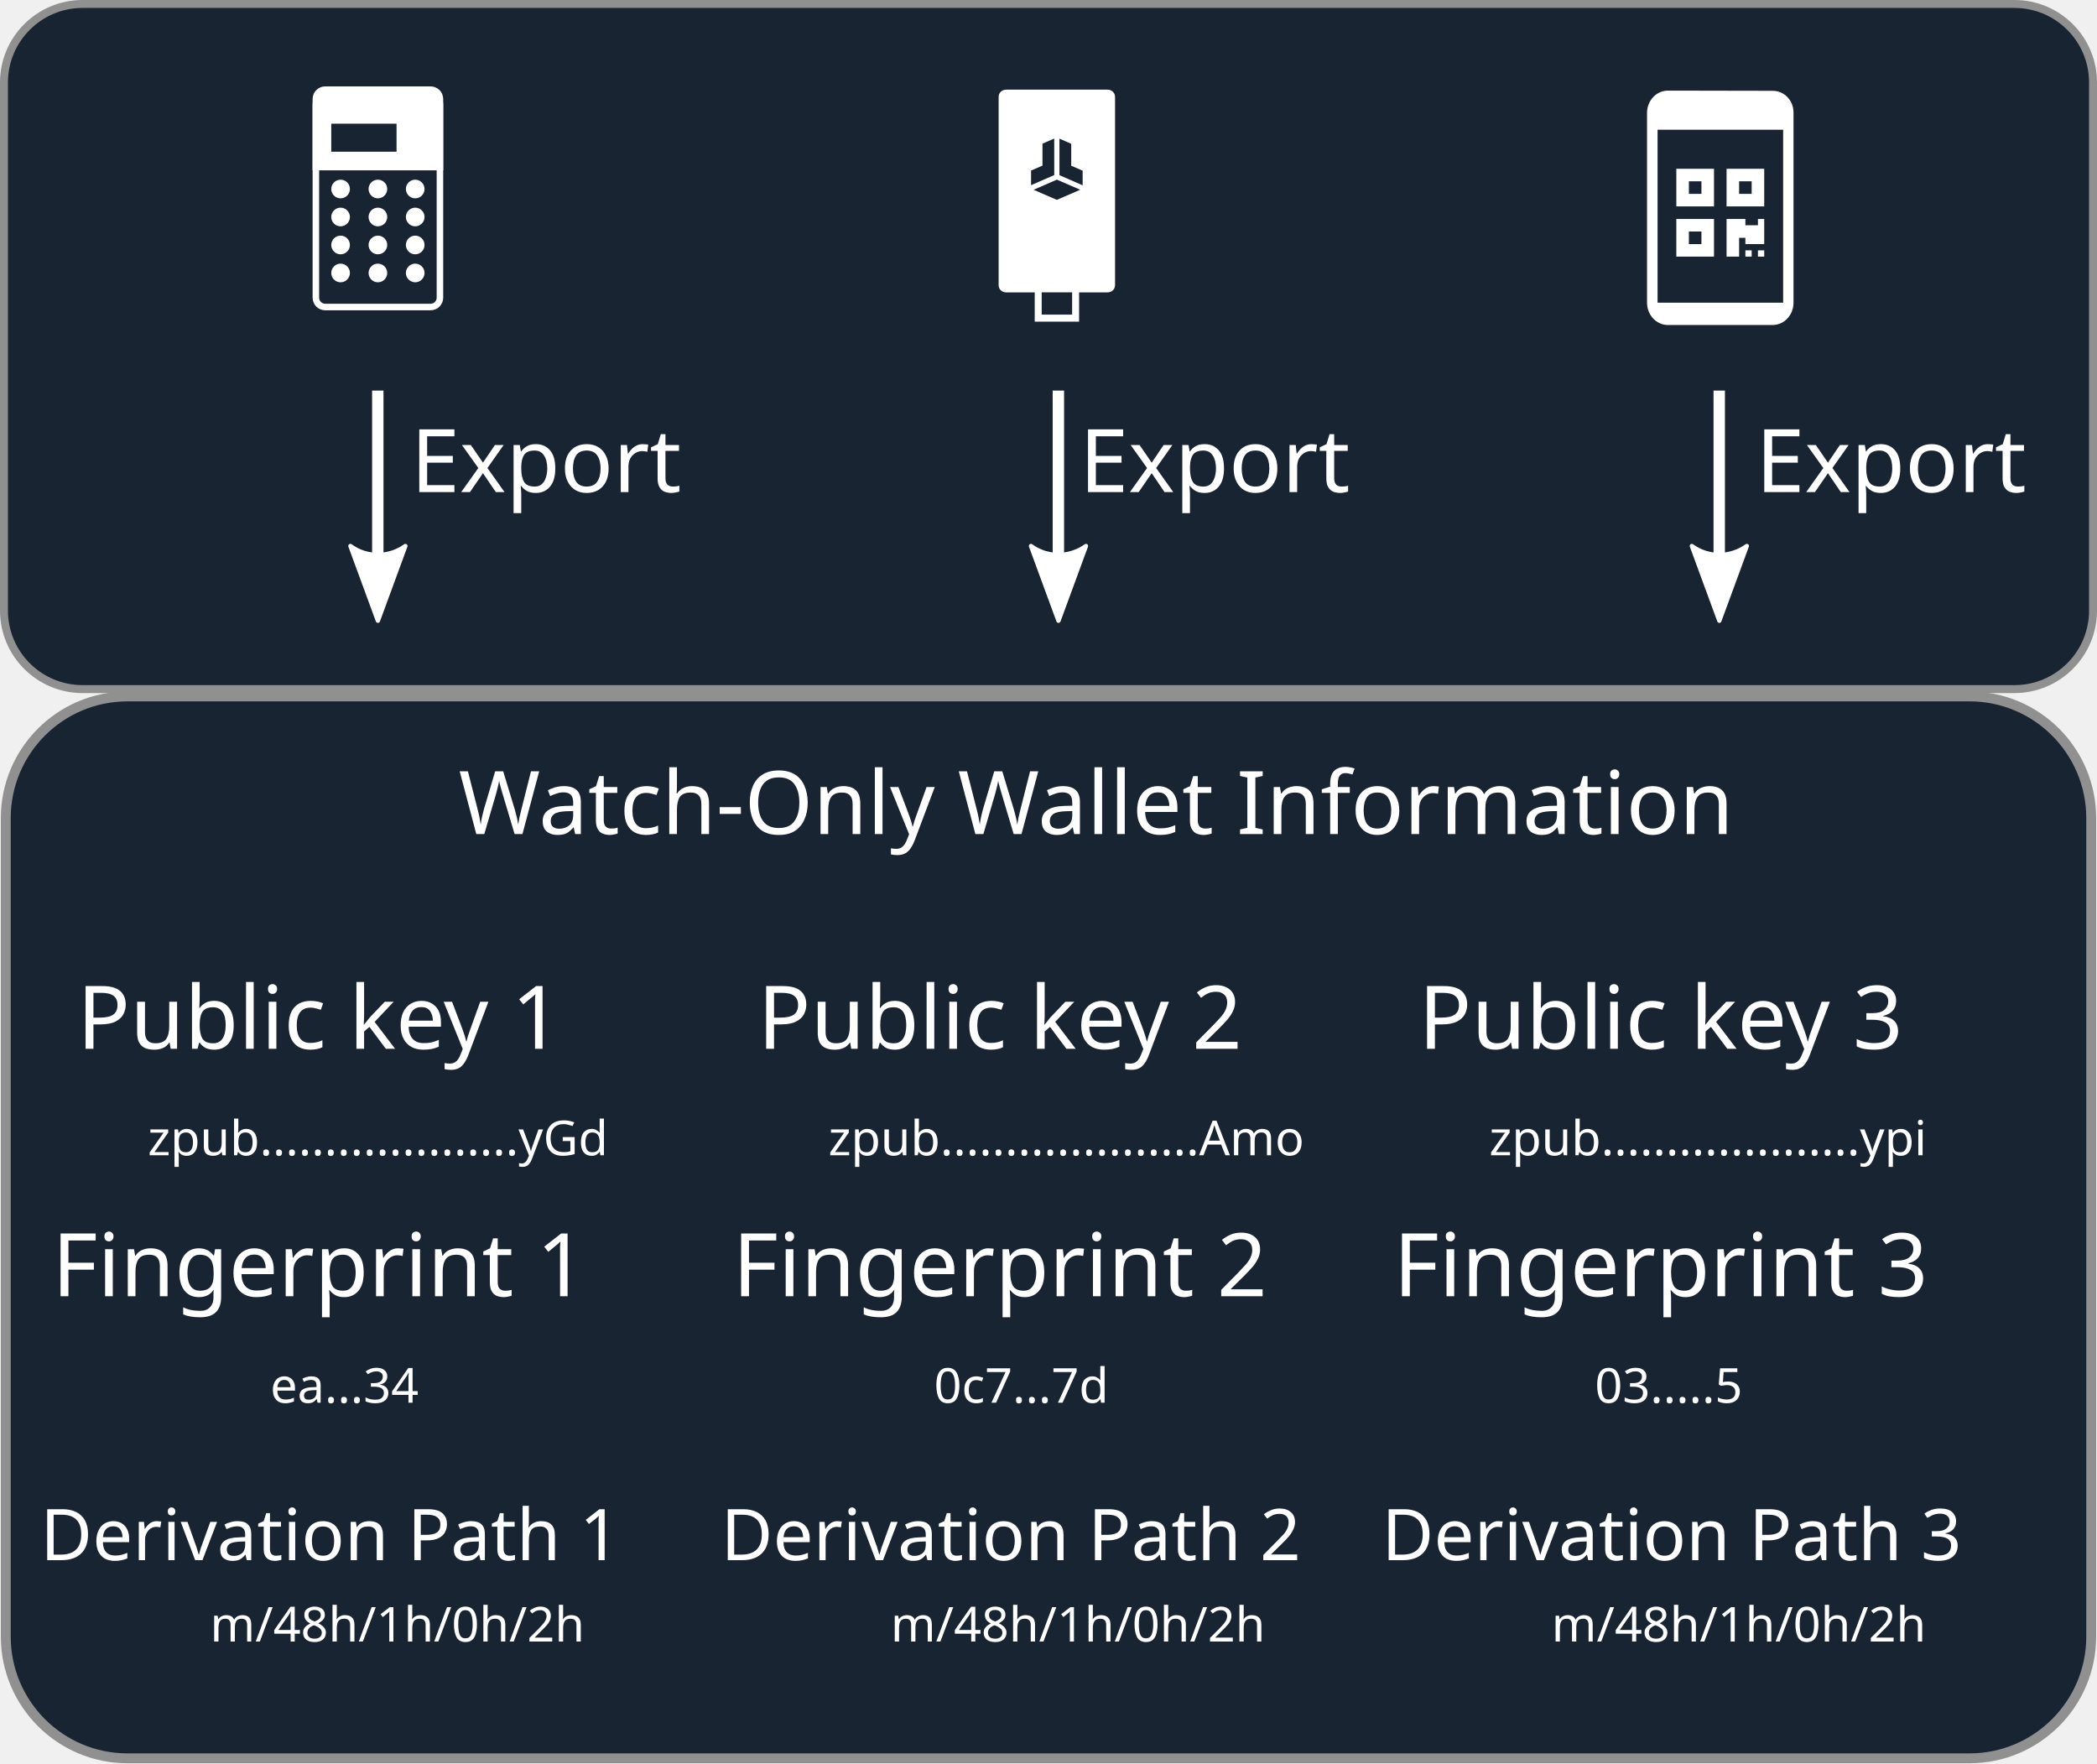
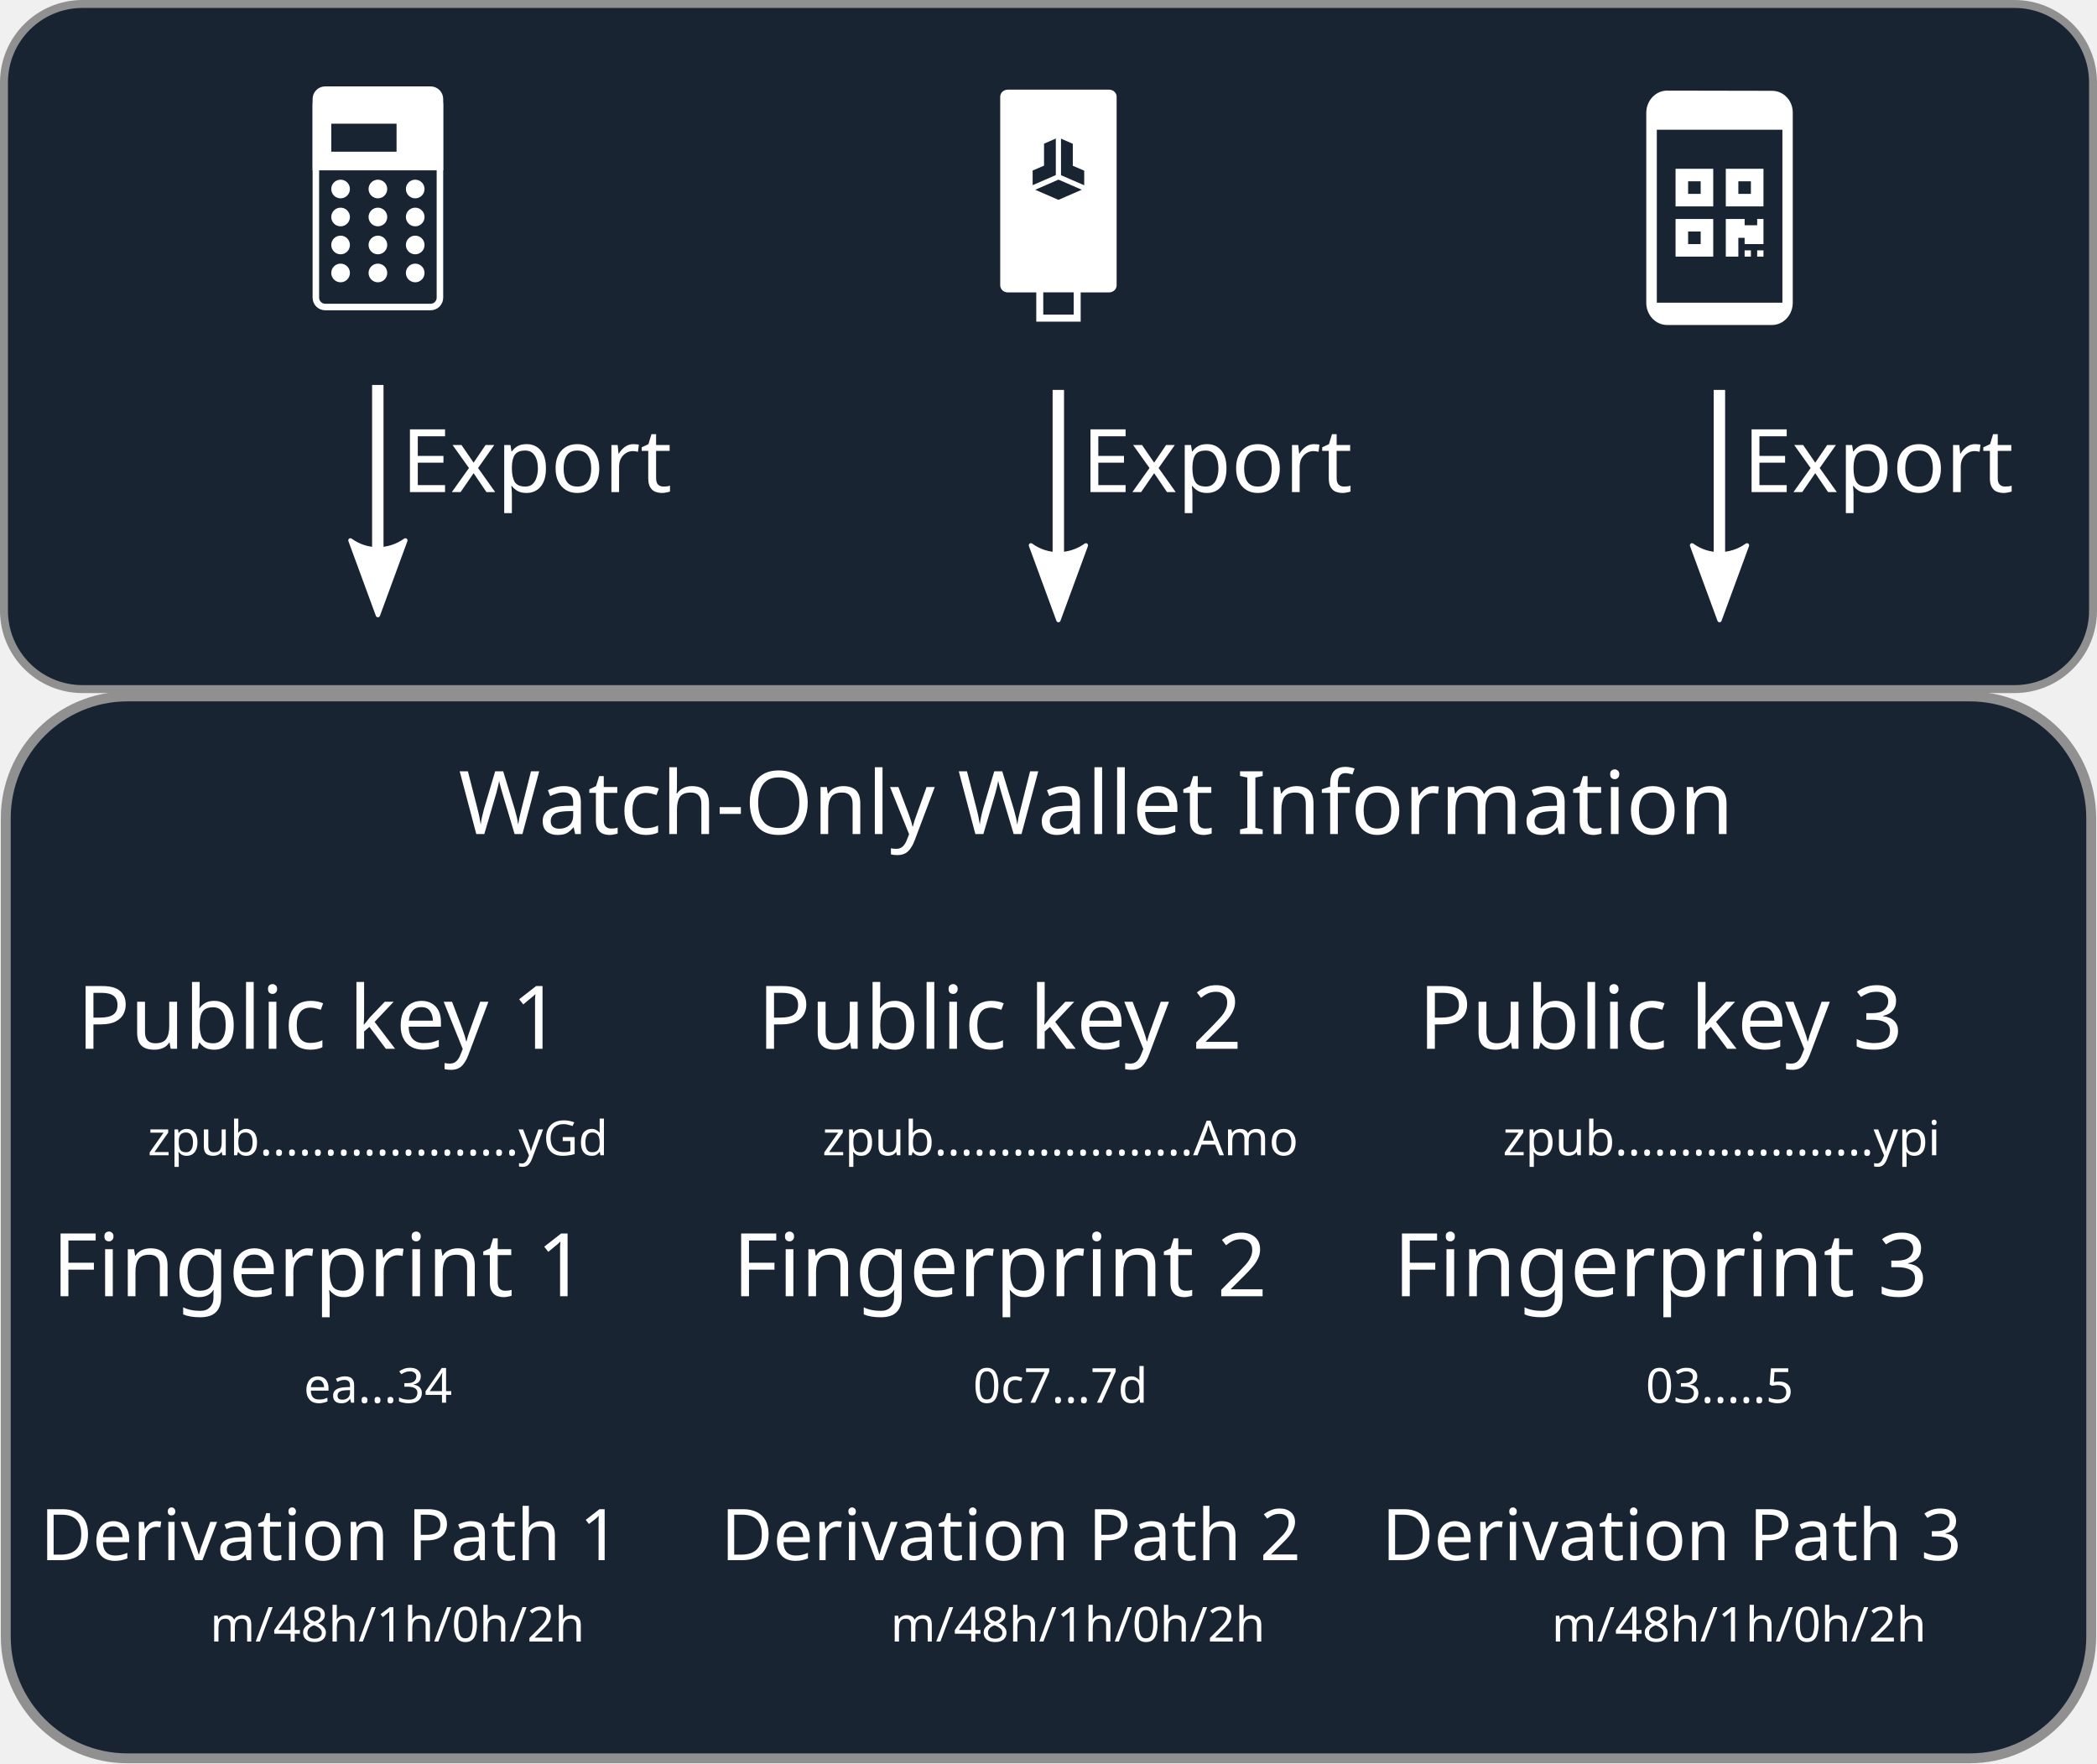
<svg xmlns="http://www.w3.org/2000/svg" width="183.861mm" height="154.6mm" viewBox="0 0 183.861 154.6" version="1.1" id="svg5">
  <defs id="defs2">
    <marker style="overflow:visible" id="Arrow2Mend" refX="0" refY="0" orient="auto">
      <path transform="scale(-0.6)" d="M 8.719,4.034 -2.207,0.016 8.719,-4.002 c -1.745,2.372 -1.735,5.617 -6e-7,8.035 z" style="fill:context-stroke;fill-rule:evenodd;stroke:context-stroke;stroke-width:0.625;stroke-linejoin:round" id="path164965" />
    </marker>
    <marker style="overflow:visible" id="Arrow1Lend" refX="0" refY="0" orient="auto">
      <path transform="matrix(-0.8,0,0,-0.8,-10,0)" style="fill:context-stroke;fill-rule:evenodd;stroke:context-stroke;stroke-width:1pt" d="M 0,0 5,-5 -12.5,0 5,5 Z" id="path164941" />
    </marker>
    <rect x="481.797" y="421.178" width="29.508" height="40.268" id="rect132514" />
    <rect x="524.812" y="382.733" width="358.312" height="107.187" id="rect108088" />
  </defs>
  <g id="layer1" transform="translate(-15.78326,-53.08264)">
    <rect style="fill:#192432;fill-opacity:1;fill-rule:evenodd;stroke:#909090;stroke-width:0.697;stroke-miterlimit:4;stroke-dasharray:none;stroke-opacity:1" id="rect31" width="183.164" height="60.07" x="16.132" y="53.431" ry="6.887" />
    <rect style="fill:#192432;fill-opacity:1;fill-rule:evenodd;stroke:#909090;stroke-width:0.867;stroke-miterlimit:4;stroke-dasharray:none;stroke-opacity:1" id="rect177184" width="182.847" height="93.106" x="16.29" y="114.143" ry="10.675" />
    <g id="Group-5" style="fill:none;fill-rule:evenodd;stroke:none;stroke-width:1" transform="matrix(0.8178821,0,0,0.8178821,43.19155,60.6579)">
      <g id="Group-4">
        <rect id="Rectangle" stroke="#ffffff" stroke-width="0.7" x="0.35" y="0.35" width="13.3" height="23.3" rx="1" />
        <path d="m 2,0 h 10 c 1.105,0 2,0.895 2,2 V 9 H 0 V 2 C 0,0.895 0.895,0 2,0 Z M 2,4 V 7 H 9 V 4 Z" id="Combined-Shape" fill="#ffffff" />
      </g>
      <circle id="Oval" fill="#ffffff" cx="3" cy="11" r="1" />
      <circle id="circle10781" fill="#ffffff" cx="7" cy="11" r="1" />
      <circle id="circle10783" fill="#ffffff" cx="11" cy="11" r="1" />
      <circle id="circle10785" fill="#ffffff" cx="3" cy="14" r="1" />
      <circle id="circle10787" fill="#ffffff" cx="7" cy="14" r="1" />
      <circle id="circle10789" fill="#ffffff" cx="11" cy="14" r="1" />
      <circle id="circle10791" fill="#ffffff" cx="3" cy="17" r="1" />
      <circle id="circle10793" fill="#ffffff" cx="7" cy="17" r="1" />
      <circle id="circle10795" fill="#ffffff" cx="11" cy="17" r="1" />
      <circle id="circle10797" fill="#ffffff" cx="3" cy="20" r="1" />
      <circle id="circle10799" fill="#ffffff" cx="7" cy="20" r="1" />
      <circle id="circle10801" fill="#ffffff" cx="11" cy="20" r="1" />
    </g>
-     <path d="m 103.999,60.944 c -0.364,0 -0.657,0.278 -0.657,0.622 v 16.53 c 0,0.344 0.293,0.622 0.657,0.622 h 2.505 v 2.564 h 3.893 v -2.564 h 2.495 c 0.364,0 0.657,-0.278 0.657,-0.622 V 61.566 c 0,-0.344 -0.293,-0.622 -0.657,-0.622 z m 4.218,4.285 v 3.205 l -2.003,0.871 -0.029,0.013 v -1.283 l 1,-0.43 v -1.926 z m 0.455,0.01 1.035,0.452 v 1.924 l 1,0.432 v 1.249 0.032 l -2.034,-0.884 z m -0.223,3.592 2.043,0.887 -2.037,0.885 -0.008,0.003 -2.037,-0.884 z m -1.333,9.886 h 2.669 v 1.951 h -2.669 z" id="path902" style="fill:#ffffff;fill-rule:nonzero;stroke:none;stroke-width:0.853" />
+     <path d="m 104.137,60.944 c -0.364,0 -0.657,0.278 -0.657,0.622 v 16.53 c 0,0.344 0.293,0.622 0.657,0.622 h 2.505 v 2.564 h 3.893 v -2.564 h 2.495 c 0.364,0 0.657,-0.278 0.657,-0.622 V 61.566 c 0,-0.344 -0.293,-0.622 -0.657,-0.622 z m 4.218,4.285 v 3.205 l -2.003,0.871 -0.029,0.013 v -1.283 l 1,-0.43 v -1.926 z m 0.455,0.01 1.035,0.452 v 1.924 l 1,0.432 v 1.249 0.032 l -2.034,-0.884 z m -0.223,3.592 2.043,0.887 -2.037,0.885 -0.008,0.003 -2.037,-0.884 z m -1.333,9.886 h 2.669 v 1.951 h -2.669 z" id="path902" style="fill:#ffffff;fill-rule:nonzero;stroke:none;stroke-width:0.853" />
    <text xml:space="preserve" style="font-style:normal;font-weight:normal;font-size:7.705px;line-height:1.25;font-family:sans-serif;fill:#000000;fill-opacity:1;stroke:none;stroke-width:0.193" x="48.789" y="145.042" id="text35645">
      <tspan style="text-align:center;text-anchor:middle;fill:#ffffff;fill-opacity:1;stroke-width:0.193" x="48.789" y="145.042" id="tspan82322">Public key 1</tspan>
    </text>
    <text xml:space="preserve" style="font-style:normal;font-weight:normal;font-size:7.705px;line-height:1.25;font-family:sans-serif;fill:#000000;fill-opacity:1;stroke:none;stroke-width:0.193" x="55.995" y="126.212" id="text62400">
      <tspan id="tspan62398" style="fill:#ffffff;fill-opacity:1;stroke-width:0.193" x="55.995" y="126.212">Watch-Only Wallet Information</tspan>
    </text>
    <text xml:space="preserve" style="font-style:normal;font-weight:normal;font-size:3.75px;line-height:1.25;font-family:sans-serif;fill:#000000;fill-opacity:1;stroke:none;stroke-width:0.094;stroke-miterlimit:4;stroke-dasharray:none" x="279.165" y="167.339" id="text93230">
      <tspan style="text-align:center;text-anchor:middle;fill:#ffffff;fill-opacity:1;stroke-width:0.094;stroke-miterlimit:4;stroke-dasharray:none" x="279.165" y="167.339" id="tspan120812" />
    </text>
    <text xml:space="preserve" transform="matrix(0.2645833,0,0,0.2645833,15.78326,53.08263)" id="text108086" style="font-style:normal;font-weight:normal;font-size:40px;line-height:1.25;font-family:sans-serif;white-space:pre;shape-inside:url(#rect108088);fill:#000000;fill-opacity:1;stroke:none" />
    <text xml:space="preserve" transform="matrix(0.2645833,0,0,0.2645833,15.78326,53.08263)" id="text132512" style="font-style:normal;font-weight:normal;font-size:40px;line-height:1.25;font-family:sans-serif;white-space:pre;shape-inside:url(#rect132514);fill:#000000;fill-opacity:1;stroke:none" />
    <text xml:space="preserve" style="font-style:normal;font-weight:normal;font-size:4.233px;line-height:1.25;font-family:sans-serif;fill:#000000;fill-opacity:1;stroke:none;stroke-width:0.265" x="28.734" y="154.376" id="text145591">
      <tspan style="font-size:4.233px;fill:#ffffff;fill-opacity:1;stroke-width:0.265" x="28.734" y="154.376" id="tspan147219">zpub....................yGd</tspan>
    </text>
    <text xml:space="preserve" style="font-style:normal;font-weight:normal;font-size:4.233px;line-height:1.25;font-family:sans-serif;fill:#000000;fill-opacity:1;stroke:none;stroke-width:0.265" x="34.203" y="197.004" id="text156841">
      <tspan style="font-size:4.233px;fill:#ffffff;fill-opacity:1;stroke-width:0.265" x="34.203" y="197.004" id="tspan156839">m/48h/1h/0h/2h</tspan>
    </text>
    <text xml:space="preserve" style="font-style:normal;font-weight:normal;font-size:6.268px;line-height:1.25;font-family:sans-serif;fill:#000000;fill-opacity:1;stroke:none;stroke-width:0.157" x="48.813" y="189.876" id="text159497">
      <tspan style="text-align:center;text-anchor:middle;fill:#ffffff;fill-opacity:1;stroke-width:0.157" x="48.813" y="189.876" id="tspan159495">Derivation Path 1</tspan>
    </text>
-     <path style="fill:none;stroke:#ffffff;stroke-width:1;stroke-linecap:butt;stroke-linejoin:miter;stroke-miterlimit:4;stroke-dasharray:none;stroke-opacity:1;marker-end:url(#Arrow2Mend)" d="M 48.907,87.327 V 106.185" id="path164784" />
-     <text xml:space="preserve" style="font-style:normal;font-weight:normal;font-size:7.705px;line-height:1.25;font-family:sans-serif;fill:#000000;fill-opacity:1;stroke:none;stroke-width:0.193" x="108.46" y="145.042" id="text165376">
-       <tspan style="text-align:center;text-anchor:middle;fill:#ffffff;fill-opacity:1;stroke-width:0.193" x="108.46" y="145.042" id="tspan165374">Public key 2</tspan>
+     <text xml:space="preserve" style="font-style:normal;font-weight:normal;font-size:7.705px;line-height:1.25;font-family:sans-serif;fill:#000000;fill-opacity:1;stroke:none;stroke-width:0.193" x="108.461" y="145.042" id="text165376">
+       <tspan style="text-align:center;text-anchor:middle;fill:#ffffff;fill-opacity:1;stroke-width:0.193" x="108.461" y="145.042" id="tspan165374">Public key 2</tspan>
    </text>
-     <text xml:space="preserve" style="font-style:normal;font-weight:normal;font-size:4.233px;line-height:1.25;font-family:sans-serif;fill:#000000;fill-opacity:1;stroke:none;stroke-width:0.265" x="88.406" y="154.376" id="text165380">
-       <tspan style="font-size:4.233px;fill:#ffffff;fill-opacity:1;stroke-width:0.265" x="88.406" y="154.376" id="tspan165378">zpub....................Amo</tspan>
+     <text xml:space="preserve" style="font-style:normal;font-weight:normal;font-size:4.233px;line-height:1.25;font-family:sans-serif;fill:#000000;fill-opacity:1;stroke:none;stroke-width:0.265" x="87.883" y="154.376" id="text165380">
+       <tspan style="font-size:4.233px;fill:#ffffff;fill-opacity:1;stroke-width:0.265" x="87.883" y="154.376" id="tspan165378">zpub....................Amo</tspan>
    </text>
-     <text xml:space="preserve" style="font-style:normal;font-weight:normal;font-size:4.233px;line-height:1.25;font-family:sans-serif;fill:#000000;fill-opacity:1;stroke:none;stroke-width:0.265" x="93.875" y="197.004" id="text165384">
-       <tspan style="font-size:4.233px;fill:#ffffff;fill-opacity:1;stroke-width:0.265" x="93.875" y="197.004" id="tspan165382">m/48h/1h/0h/2h</tspan>
+     <text xml:space="preserve" style="font-style:normal;font-weight:normal;font-size:4.233px;line-height:1.25;font-family:sans-serif;fill:#000000;fill-opacity:1;stroke:none;stroke-width:0.265" x="93.87" y="197.004" id="text165384">
+       <tspan style="font-size:4.233px;fill:#ffffff;fill-opacity:1;stroke-width:0.265" x="93.87" y="197.004" id="tspan165382">m/48h/1h/0h/2h</tspan>
    </text>
    <text xml:space="preserve" style="font-style:normal;font-weight:normal;font-size:6.268px;line-height:1.25;font-family:sans-serif;fill:#000000;fill-opacity:1;stroke:none;stroke-width:0.157" x="108.484" y="189.876" id="text165388">
      <tspan style="text-align:center;text-anchor:middle;fill:#ffffff;fill-opacity:1;stroke-width:0.157" x="108.484" y="189.876" id="tspan165386">Derivation Path 2</tspan>
    </text>
-     <path style="fill:none;stroke:#ffffff;stroke-width:1;stroke-linecap:butt;stroke-linejoin:miter;stroke-miterlimit:4;stroke-dasharray:none;stroke-opacity:1;marker-end:url(#Arrow2Mend)" d="M 108.579,87.327 V 106.185" id="path165390" />
-     <text xml:space="preserve" style="font-style:normal;font-weight:normal;font-size:7.705px;line-height:1.25;font-family:sans-serif;fill:#000000;fill-opacity:1;stroke:none;stroke-width:0.193" x="166.404" y="145.042" id="text165554">
-       <tspan style="text-align:center;text-anchor:middle;fill:#ffffff;fill-opacity:1;stroke-width:0.193" x="166.404" y="145.042" id="tspan165552">Public key 3</tspan>
+     <text xml:space="preserve" style="font-style:normal;font-weight:normal;font-size:7.705px;line-height:1.25;font-family:sans-serif;fill:#000000;fill-opacity:1;stroke:none;stroke-width:0.193" x="166.4" y="145.042" id="text165554">
+       <tspan style="text-align:center;text-anchor:middle;fill:#ffffff;fill-opacity:1;stroke-width:0.193" x="166.4" y="145.042" id="tspan165552">Public key 3</tspan>
    </text>
-     <text xml:space="preserve" style="font-style:normal;font-weight:normal;font-size:4.233px;line-height:1.25;font-family:sans-serif;fill:#000000;fill-opacity:1;stroke:none;stroke-width:0.265" x="146.349" y="154.376" id="text165558">
-       <tspan style="font-size:4.233px;fill:#ffffff;fill-opacity:1;stroke-width:0.265" x="146.349" y="154.376" id="tspan165556">zpub....................ypi</tspan>
+     <text xml:space="preserve" style="font-style:normal;font-weight:normal;font-size:4.233px;line-height:1.25;font-family:sans-serif;fill:#000000;fill-opacity:1;stroke:none;stroke-width:0.265" x="147.547" y="154.376" id="text165558">
+       <tspan style="font-size:4.233px;fill:#ffffff;fill-opacity:1;stroke-width:0.265" x="147.547" y="154.376" id="tspan165556">zpub....................ypi</tspan>
    </text>
-     <text xml:space="preserve" style="font-style:normal;font-weight:normal;font-size:4.233px;line-height:1.25;font-family:sans-serif;fill:#000000;fill-opacity:1;stroke:none;stroke-width:0.265" x="151.818" y="197.004" id="text165562">
-       <tspan style="font-size:4.233px;fill:#ffffff;fill-opacity:1;stroke-width:0.265" x="151.818" y="197.004" id="tspan165560">m/48h/1h/0h/2h</tspan>
+     <text xml:space="preserve" style="font-style:normal;font-weight:normal;font-size:4.233px;line-height:1.25;font-family:sans-serif;fill:#000000;fill-opacity:1;stroke:none;stroke-width:0.265" x="151.834" y="197.004" id="text165562">
+       <tspan style="font-size:4.233px;fill:#ffffff;fill-opacity:1;stroke-width:0.265" x="151.834" y="197.004" id="tspan165560">m/48h/1h/0h/2h</tspan>
    </text>
    <text xml:space="preserve" style="font-style:normal;font-weight:normal;font-size:6.268px;line-height:1.25;font-family:sans-serif;fill:#000000;fill-opacity:1;stroke:none;stroke-width:0.157" x="166.428" y="189.876" id="text165566">
      <tspan style="text-align:center;text-anchor:middle;fill:#ffffff;fill-opacity:1;stroke-width:0.157" x="166.428" y="189.876" id="tspan165564">Derivation Path 3</tspan>
    </text>
-     <path style="fill:none;stroke:#ffffff;stroke-width:1;stroke-linecap:butt;stroke-linejoin:miter;stroke-miterlimit:4;stroke-dasharray:none;stroke-opacity:1;marker-end:url(#Arrow2Mend)" d="M 166.522,87.327 V 106.185" id="path165568" />
-     <text xml:space="preserve" style="font-style:normal;font-weight:normal;font-size:7.705px;line-height:1.25;font-family:sans-serif;fill:#000000;fill-opacity:1;stroke:none;stroke-width:0.193" x="51.797" y="96.229" id="text177257">
-       <tspan id="tspan177255" style="fill:#ffffff;fill-opacity:1;stroke-width:0.193" x="51.797" y="96.229">Export</tspan>
+     <text xml:space="preserve" style="font-style:normal;font-weight:normal;font-size:7.705px;line-height:1.25;font-family:sans-serif;fill:#000000;fill-opacity:1;stroke:none;stroke-width:0.193" x="50.978" y="96.229" id="text177257">
+       <tspan id="tspan177255" style="fill:#ffffff;fill-opacity:1;stroke-width:0.193" x="50.978" y="96.229">Export</tspan>
    </text>
-     <text xml:space="preserve" style="font-style:normal;font-weight:normal;font-size:7.705px;line-height:1.25;font-family:sans-serif;fill:#000000;fill-opacity:1;stroke:none;stroke-width:0.193" x="110.431" y="96.229" id="text177363">
-       <tspan id="tspan177361" style="fill:#ffffff;fill-opacity:1;stroke-width:0.193" x="110.431" y="96.229">Export</tspan>
+     <text xml:space="preserve" style="font-style:normal;font-weight:normal;font-size:7.705px;line-height:1.25;font-family:sans-serif;fill:#000000;fill-opacity:1;stroke:none;stroke-width:0.193" x="110.645" y="96.229" id="text177363">
+       <tspan id="tspan177361" style="fill:#ffffff;fill-opacity:1;stroke-width:0.193" x="110.645" y="96.229">Export</tspan>
    </text>
-     <text xml:space="preserve" style="font-style:normal;font-weight:normal;font-size:7.705px;line-height:1.25;font-family:sans-serif;fill:#000000;fill-opacity:1;stroke:none;stroke-width:0.193" x="169.724" y="96.229" id="text177367">
-       <tspan id="tspan177365" style="fill:#ffffff;fill-opacity:1;stroke-width:0.193" x="169.724" y="96.229">Export</tspan>
+     <text xml:space="preserve" style="font-style:normal;font-weight:normal;font-size:7.705px;line-height:1.25;font-family:sans-serif;fill:#000000;fill-opacity:1;stroke:none;stroke-width:0.193" x="168.608" y="96.229" id="text177367">
+       <tspan id="tspan177365" style="fill:#ffffff;fill-opacity:1;stroke-width:0.193" x="168.608" y="96.229">Export</tspan>
    </text>
-     <g id="Group-3" fill="#ffffff" fill-rule="nonzero" style="stroke:none;stroke-width:1" transform="matrix(0.8562705,0,0,0.8562705,160.1916,61.02775)">
+     <g id="Group-3" fill="#ffffff" fill-rule="nonzero" style="stroke:none;stroke-width:1" transform="matrix(0.8562705,0,0,0.8562705,160.1249,61.02775)">
      <g id="specter_icon">
        <path d="M 12.878,0.02 2.14,0 C 0.957,0 0,1.021 0,2.282 V 21.718 C 0,22.979 0.957,24 2.14,24 H 12.86 c 1.183,0 2.14,-1.021 2.14,-2.282 V 2.282 C 15.019,1.021 14.061,0.02 12.878,0.02 Z M 13.939,21.718 H 1.079 V 4.003 H 13.939 Z" id="Shape" />
      </g>
      <g id="qr_icon" transform="translate(3,8)">
        <path d="M 0,3.857 H 3.857 V 0 H 0 Z M 1.286,1.286 H 2.571 V 2.571 H 1.286 Z M 5.143,0 V 3.857 H 9 V 0 Z M 7.714,2.571 H 6.429 V 1.286 H 7.714 Z M 0,9 H 3.857 V 5.143 H 0 Z M 1.286,6.429 H 2.571 V 7.714 H 1.286 Z M 8.357,5.143 H 9 V 7.714 H 7.071 V 7.071 H 6.429 V 9 H 5.143 V 5.143 h 1.929 v 0.643 h 1.286 z m 0,3.214 H 9 V 9 H 8.357 Z m -1.286,0 H 7.714 V 9 H 7.071 Z" id="path1151" />
      </g>
    </g>
    <text xml:space="preserve" style="font-style:normal;font-weight:normal;font-size:7.705px;line-height:1.25;font-family:sans-serif;fill:#000000;fill-opacity:1;stroke:none;stroke-width:0.193" x="48.789" y="166.738" id="text929">
      <tspan style="text-align:center;text-anchor:middle;fill:#ffffff;fill-opacity:1;stroke-width:0.193" x="48.789" y="166.738" id="tspan927">Fingerprint 1</tspan>
    </text>
-     <text xml:space="preserve" style="font-style:normal;font-weight:normal;font-size:4.233px;line-height:1.25;font-family:sans-serif;fill:#000000;fill-opacity:1;stroke:none;stroke-width:0.265" x="39.478" y="176.072" id="text933">
-       <tspan style="font-size:4.233px;fill:#ffffff;fill-opacity:1;stroke-width:0.265" x="39.478" y="176.072" id="tspan931">ea...34</tspan>
+     <text xml:space="preserve" style="font-style:normal;font-weight:normal;font-size:4.233px;line-height:1.25;font-family:sans-serif;fill:#000000;fill-opacity:1;stroke:none;stroke-width:0.265" x="42.416" y="176.072" id="text933">
+       <tspan style="font-size:4.233px;fill:#ffffff;fill-opacity:1;stroke-width:0.265" x="42.416" y="176.072" id="tspan931">ea...34</tspan>
    </text>
-     <text xml:space="preserve" style="font-style:normal;font-weight:normal;font-size:7.705px;line-height:1.25;font-family:sans-serif;fill:#000000;fill-opacity:1;stroke:none;stroke-width:0.193" x="108.46" y="166.738" id="text937">
-       <tspan style="text-align:center;text-anchor:middle;fill:#ffffff;fill-opacity:1;stroke-width:0.193" x="108.46" y="166.738" id="tspan935">Fingerprint 2</tspan>
+     <text xml:space="preserve" style="font-style:normal;font-weight:normal;font-size:7.705px;line-height:1.25;font-family:sans-serif;fill:#000000;fill-opacity:1;stroke:none;stroke-width:0.193" x="108.461" y="166.738" id="text937">
+       <tspan style="text-align:center;text-anchor:middle;fill:#ffffff;fill-opacity:1;stroke-width:0.193" x="108.461" y="166.738" id="tspan935">Fingerprint 2</tspan>
    </text>
-     <text xml:space="preserve" style="font-style:normal;font-weight:normal;font-size:4.233px;line-height:1.25;font-family:sans-serif;fill:#000000;fill-opacity:1;stroke:none;stroke-width:0.265" x="97.679" y="176.072" id="text941">
-       <tspan style="font-size:4.233px;fill:#ffffff;fill-opacity:1;stroke-width:0.265" x="97.679" y="176.072" id="tspan939">0c7...7d</tspan>
+     <text xml:space="preserve" style="font-style:normal;font-weight:normal;font-size:4.233px;line-height:1.25;font-family:sans-serif;fill:#000000;fill-opacity:1;stroke:none;stroke-width:0.265" x="101.106" y="176.072" id="text941">
+       <tspan style="font-size:4.233px;fill:#ffffff;fill-opacity:1;stroke-width:0.265" x="101.106" y="176.072" id="tspan939">0c7...7d</tspan>
    </text>
-     <text xml:space="preserve" style="font-style:normal;font-weight:normal;font-size:7.705px;line-height:1.25;font-family:sans-serif;fill:#000000;fill-opacity:1;stroke:none;stroke-width:0.193" x="166.404" y="166.738" id="text945">
-       <tspan style="text-align:center;text-anchor:middle;fill:#ffffff;fill-opacity:1;stroke-width:0.193" x="166.404" y="166.738" id="tspan943">Fingerprint 3</tspan>
+     <text xml:space="preserve" style="font-style:normal;font-weight:normal;font-size:7.705px;line-height:1.25;font-family:sans-serif;fill:#000000;fill-opacity:1;stroke:none;stroke-width:0.193" x="166.4" y="166.738" id="text945">
+       <tspan style="text-align:center;text-anchor:middle;fill:#ffffff;fill-opacity:1;stroke-width:0.193" x="166.4" y="166.738" id="tspan943">Fingerprint 3</tspan>
    </text>
-     <text xml:space="preserve" style="font-style:normal;font-weight:normal;font-size:4.233px;line-height:1.25;font-family:sans-serif;fill:#000000;fill-opacity:1;stroke:none;stroke-width:0.265" x="155.623" y="176.072" id="text949">
-       <tspan style="font-size:4.233px;fill:#ffffff;fill-opacity:1;stroke-width:0.265" x="155.623" y="176.072" id="tspan947">03.....5</tspan>
+     <text xml:space="preserve" style="font-style:normal;font-weight:normal;font-size:4.233px;line-height:1.25;font-family:sans-serif;fill:#000000;fill-opacity:1;stroke:none;stroke-width:0.265" x="160.081" y="176.072" id="text949">
+       <tspan style="font-size:4.233px;fill:#ffffff;fill-opacity:1;stroke-width:0.265" x="160.081" y="176.072" id="tspan947">03.....5</tspan>
    </text>
+     <g id="path915" transform="translate(16.40423,-0.4934372)">
+       <path style="color:#000000;fill:#ffffff;-inkscape-stroke:none" d="m 32.004,87.328 v 18.857 h 1 V 87.328 Z" id="path1084" />
+       <g id="g1074">
+         <g id="path1076">
+           <path style="color:#000000;fill:#ffffff;fill-rule:evenodd;stroke-width:0.375;stroke-linejoin:round;-inkscape-stroke:none" d="m 34.923,100.954 -2.411,6.556 -2.411,-6.556 c 1.423,1.047 3.37,1.041 4.821,0 z" id="path1080" />
+           <path style="color:#000000;fill:#ffffff;fill-rule:evenodd;stroke-linejoin:round;-inkscape-stroke:none" d="m 34.965,100.771 a 0.188,0.188 0 0 0 -0.15,0.031 c -1.387,0.995 -3.244,0.999 -4.602,0 a 0.188,0.188 0 0 0 -0.287,0.217 l 2.41,6.555 a 0.188,0.188 0 0 0 0.354,0 l 2.41,-6.555 a 0.188,0.188 0 0 0 -0.135,-0.248 z m -4.559,0.471 c 1.314,0.763 2.882,0.76 4.213,0 l -2.107,5.723 z" id="path1082" />
+         </g>
+       </g>
+     </g>
+     <g id="g1807" transform="translate(76.07126,-0.05781489)">
+       <path style="color:#000000;fill:#ffffff;-inkscape-stroke:none" d="m 32.004,87.328 v 18.857 h 1 V 87.328 Z" id="path1797" />
+       <g id="g1805">
+         <g id="g1803">
+           <path style="color:#000000;fill:#ffffff;fill-rule:evenodd;stroke-width:0.375;stroke-linejoin:round;-inkscape-stroke:none" d="m 34.923,100.954 -2.411,6.556 -2.411,-6.556 c 1.423,1.047 3.37,1.041 4.821,0 z" id="path1799" />
+           <path style="color:#000000;fill:#ffffff;fill-rule:evenodd;stroke-linejoin:round;-inkscape-stroke:none" d="m 34.965,100.771 a 0.188,0.188 0 0 0 -0.15,0.031 c -1.387,0.995 -3.244,0.999 -4.602,0 a 0.188,0.188 0 0 0 -0.287,0.217 l 2.41,6.555 a 0.188,0.188 0 0 0 0.354,0 l 2.41,-6.555 a 0.188,0.188 0 0 0 -0.135,-0.248 z m -4.559,0.471 c 1.314,0.763 2.882,0.76 4.213,0 l -2.107,5.723 z" id="path1801" />
+         </g>
+       </g>
+     </g>
+     <g id="g1979" transform="translate(134.0344,-0.05781489)">
+       <path style="color:#000000;fill:#ffffff;-inkscape-stroke:none" d="m 32.004,87.328 v 18.857 h 1 V 87.328 Z" id="path1969" />
+       <g id="g1977">
+         <g id="g1975">
+           <path style="color:#000000;fill:#ffffff;fill-rule:evenodd;stroke-width:0.375;stroke-linejoin:round;-inkscape-stroke:none" d="m 34.923,100.954 -2.411,6.556 -2.411,-6.556 c 1.423,1.047 3.37,1.041 4.821,0 z" id="path1971" />
+           <path style="color:#000000;fill:#ffffff;fill-rule:evenodd;stroke-linejoin:round;-inkscape-stroke:none" d="m 34.965,100.771 a 0.188,0.188 0 0 0 -0.15,0.031 c -1.387,0.995 -3.244,0.999 -4.602,0 a 0.188,0.188 0 0 0 -0.287,0.217 l 2.41,6.555 a 0.188,0.188 0 0 0 0.354,0 l 2.41,-6.555 a 0.188,0.188 0 0 0 -0.135,-0.248 z m -4.559,0.471 c 1.314,0.763 2.882,0.76 4.213,0 l -2.107,5.723 z" id="path1973" />
+         </g>
+       </g>
+     </g>
  </g>
</svg>
